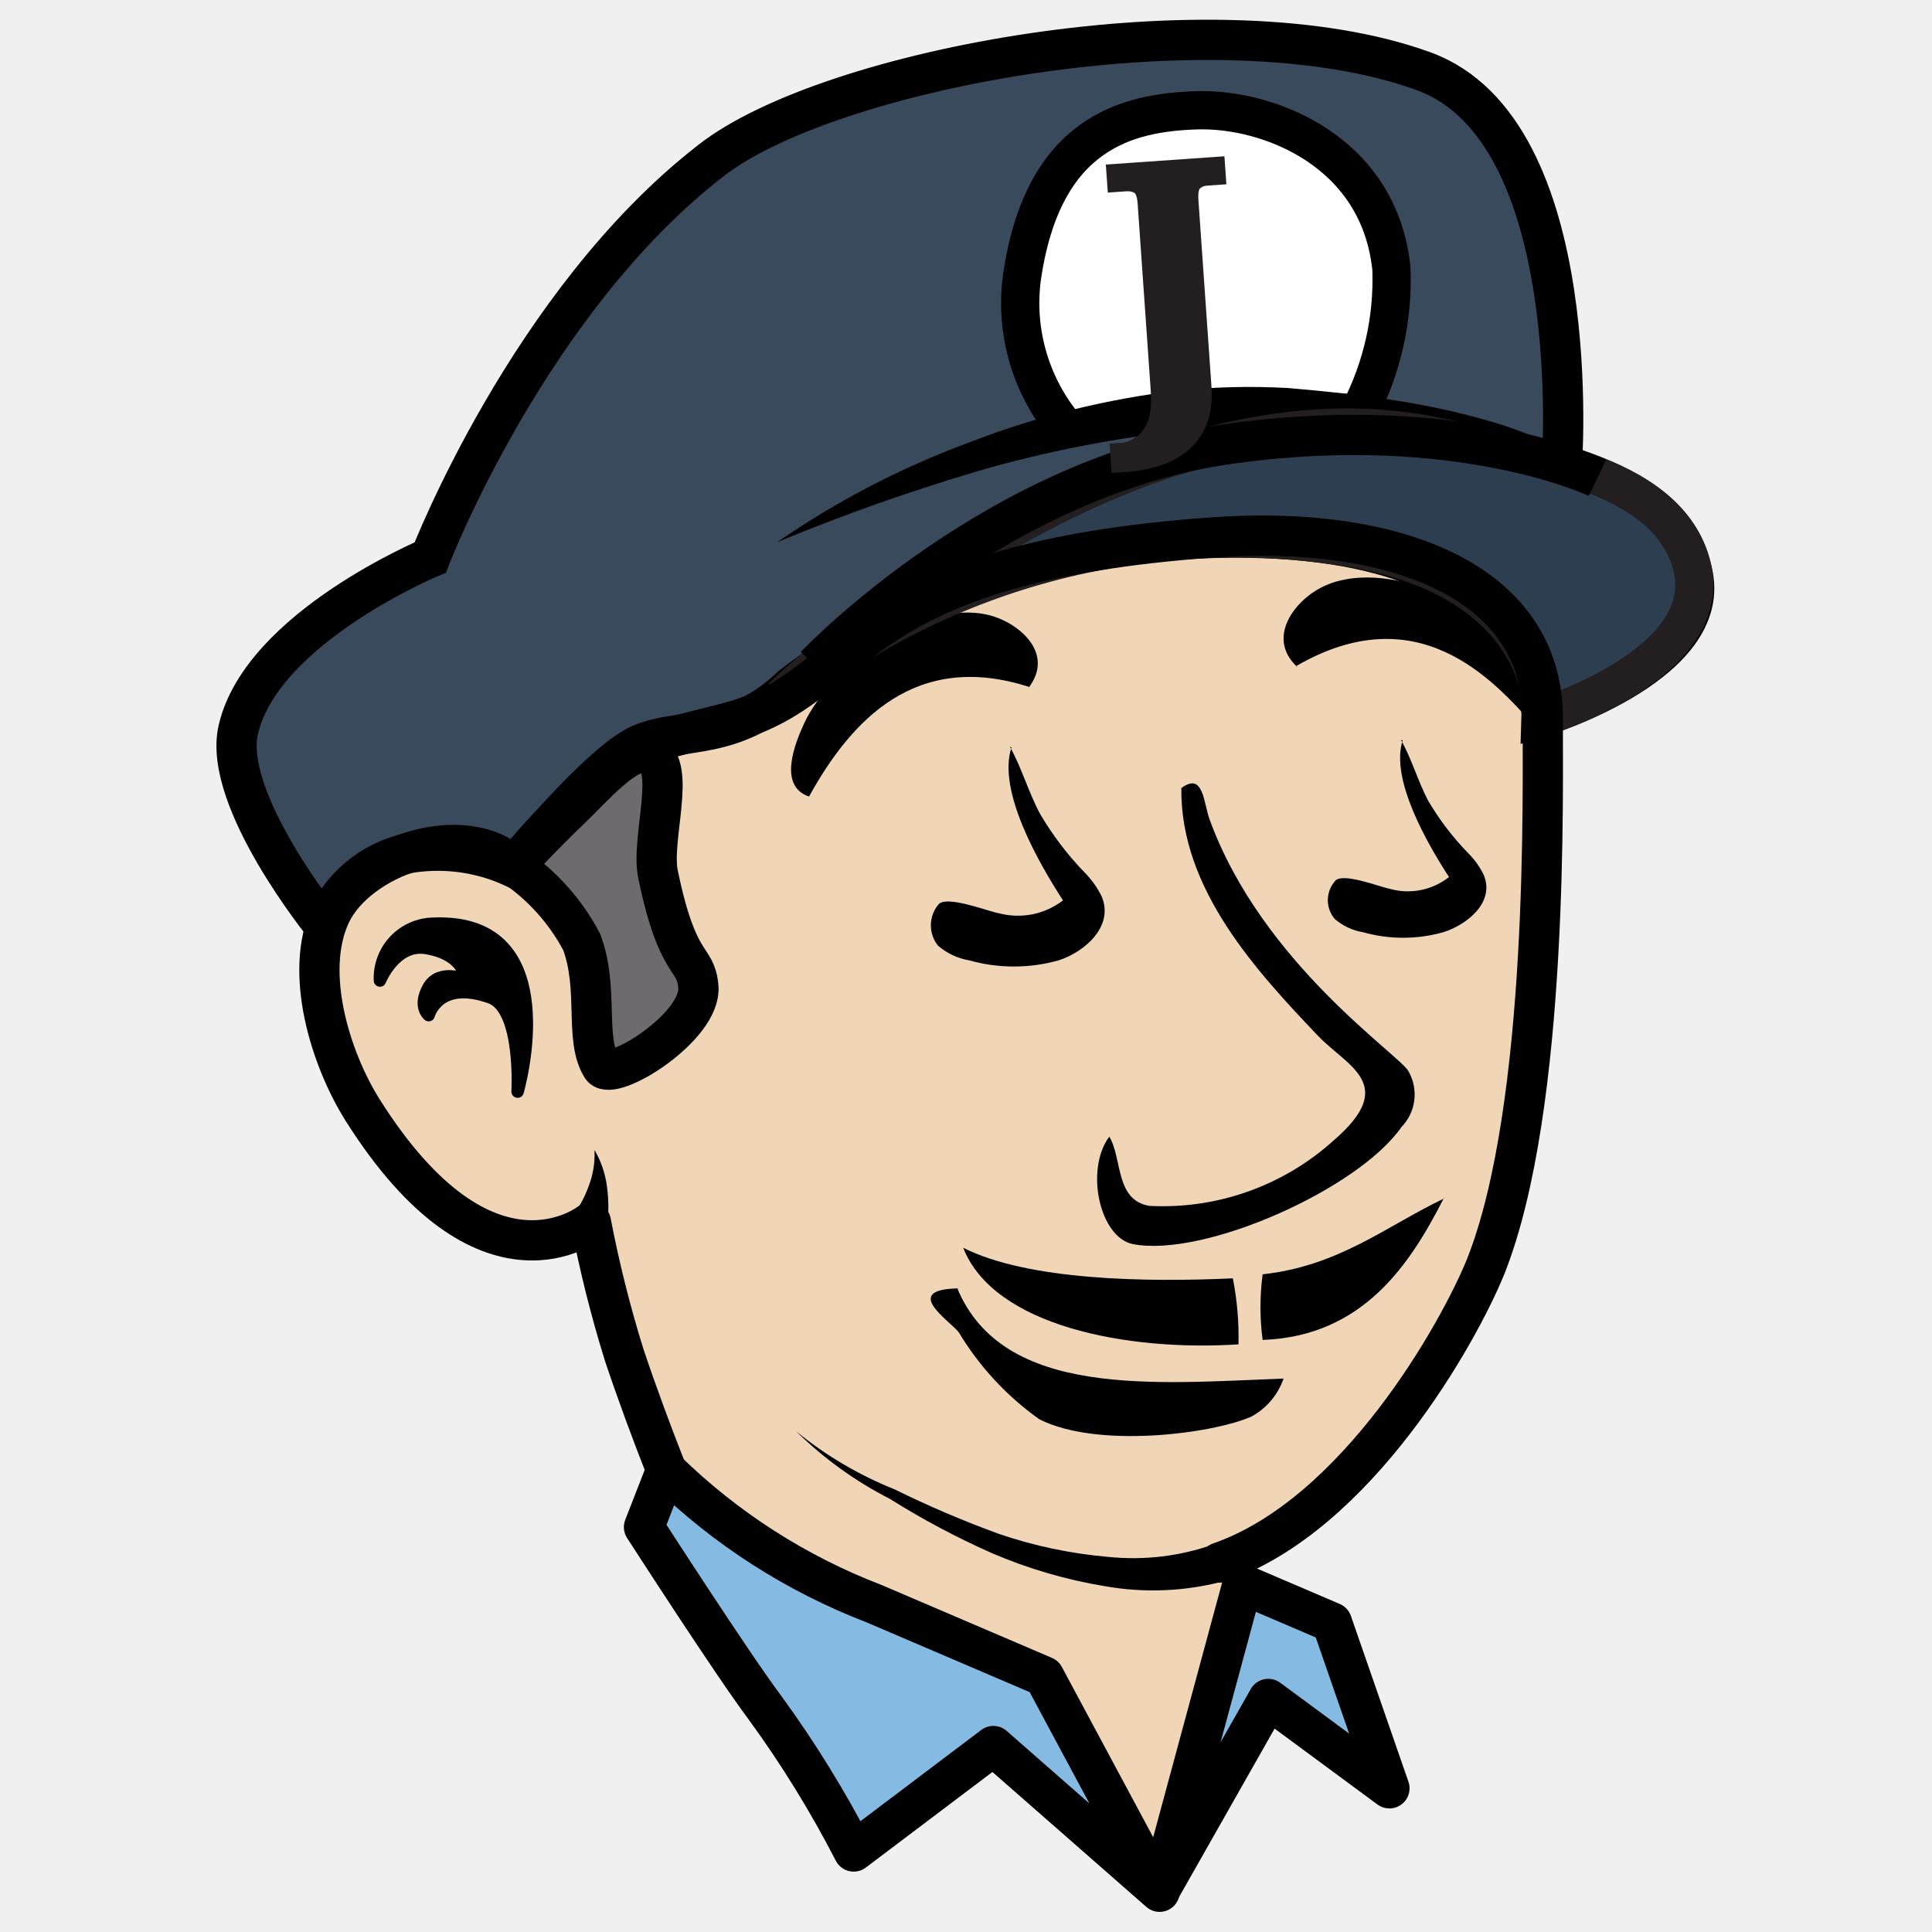
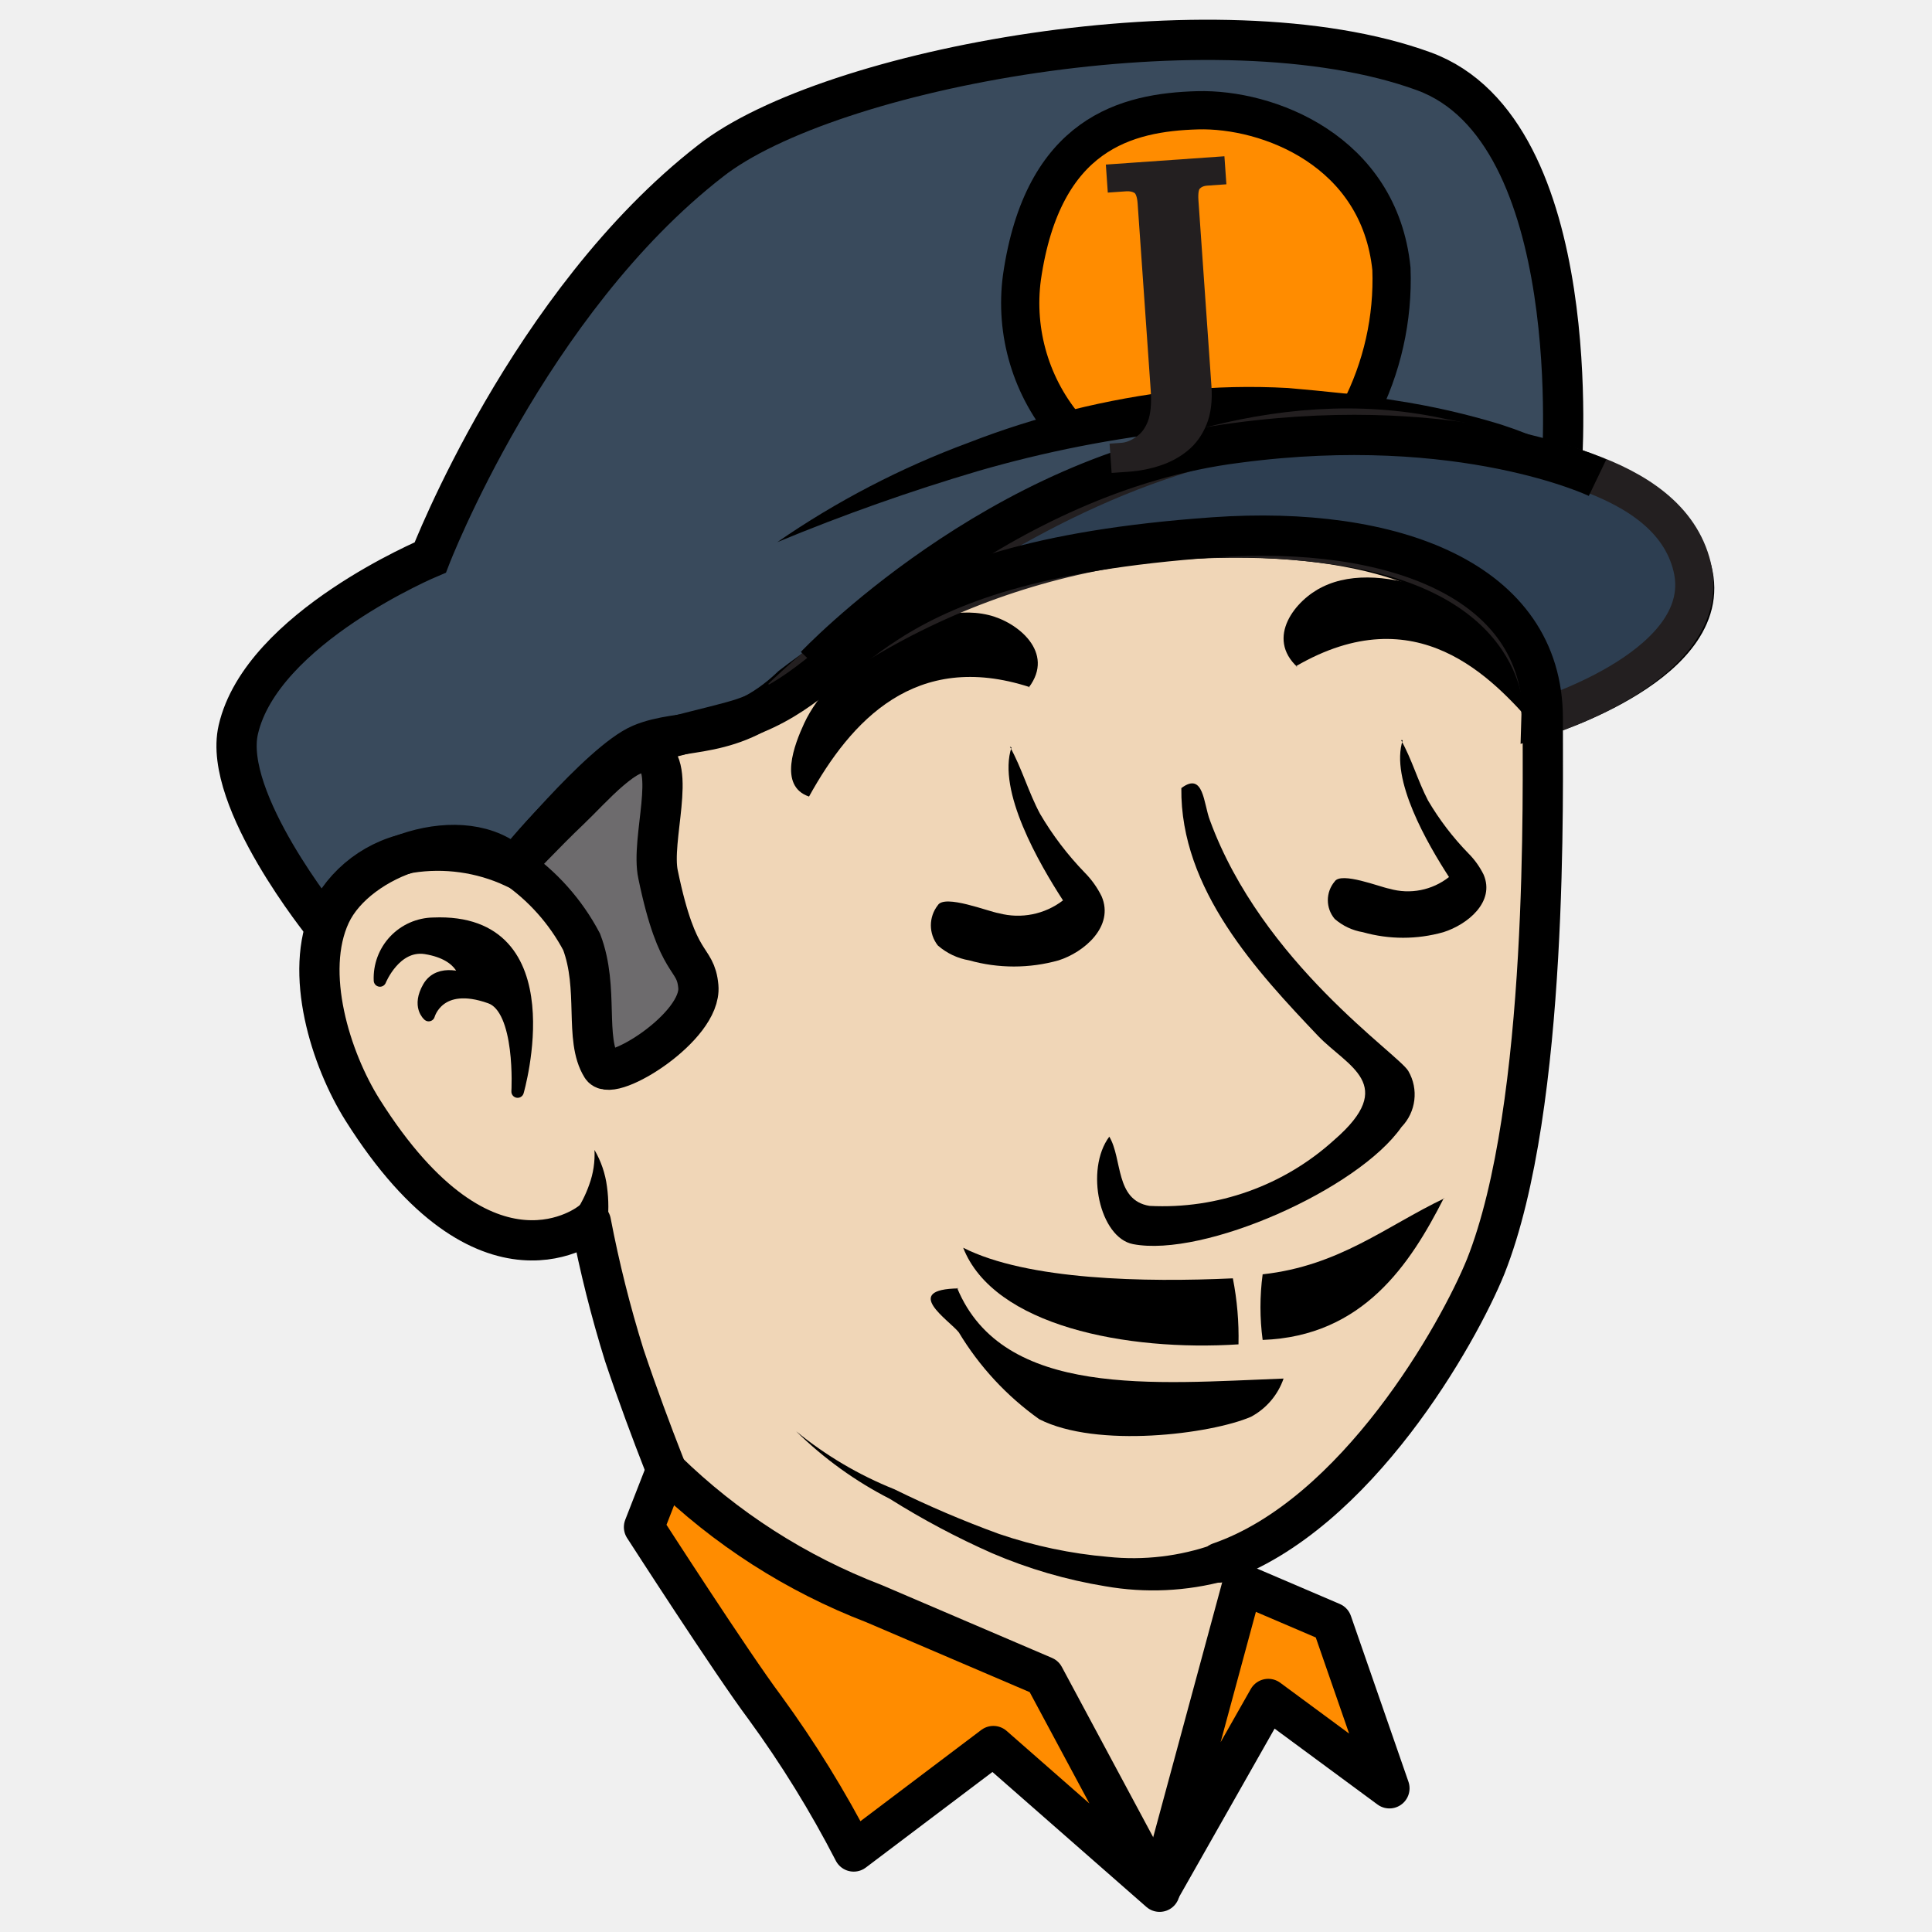
<svg xmlns="http://www.w3.org/2000/svg" id="Слой_1" data-name="Слой 1" viewBox="0 0 48 48">
  <defs>
-     <style>.cls-1{fill:#f0d6b7;}.cls-2{fill:#6d6b6d;}.cls-10,.cls-11,.cls-2,.cls-4,.cls-5,.cls-9{stroke:#000;}.cls-2,.cls-4,.cls-5,.cls-6,.cls-8{stroke-miterlimit:10;}.cls-3{fill:#394a5c;}.cls-4{fill:#fff;}.cls-4,.cls-6{stroke-width:0.95px;}.cls-10,.cls-5{fill:none;}.cls-6{fill:#2d3e51;}.cls-6,.cls-8{stroke:#231f20;}.cls-7,.cls-8{isolation:isolate;}.cls-8{font-size:7.71px;fill:#231f20;stroke-width:0.29px;font-family:Georgia-Bold, Georgia;font-weight:700;}.cls-10,.cls-9{stroke-linecap:round;}.cls-10,.cls-11,.cls-9{stroke-linejoin:round;}.cls-9{stroke-width:0.31px;}.cls-11{fill:#85bbe3;}</style>
+     <style>
+       .cls-1{fill:#f0d6b7;}.cls-2{fill:#6d6b6d;}.cls-10,.cls-11,.cls-2,.cls-4,.cls-5,.cls-9{stroke:#000;}.cls-2,.cls-4,.cls-5,.cls-6,.cls-8{stroke-miterlimit:10;}.cls-3{fill:#394a5c;}.cls-4{fill:#FF8C00;}.cls-4,.cls-6{stroke-width:0.95px;}.cls-10,.cls-5{fill:none;}.cls-6{fill:#2d3e51;}.cls-6,.cls-8{stroke:#231f20;}.cls-7,.cls-8{isolation:isolate;}.cls-8{font-size:7.71px;fill:#231f20;stroke-width:0.29px;font-family:Georgia-Bold,
+       Georgia;font-weight:700;}.cls-10,.cls-9{stroke-linecap:round;}.cls-10,.cls-11,.cls-9{stroke-linejoin:round;}.cls-9{stroke-width:0.31px;}.cls-11{fill:#FF8C00;}
+     </style>
  </defs>
  <path class="cls-1" d="M31,39c2-1,5.22-5.89,5.91-7.54,1.65-4,1.41-12,1.42-13.62,0-3.44-3.73-4.81-8.17-4.5-8.95.63-8.73,3.48-11.69,4.49-.62.21-2.06.48-2.65.78a15.79,15.79,0,0,0-3.05,2.91c-1.23-1.18-3.89-.25-4.56,1.19s0,3.59.8,4.86c3.09,4.9,5.67,2.78,5.67,2.78a30.22,30.22,0,0,0,.83,3.31c.67,2,1.43,3.8,1.43,3.8L28.41,47.1Z" />
  <path id="path100" d="M25.58,17.07c-2.84-.92-4.44.84-5.48,2.72-.77-.26-.36-1.3-.12-1.82.64-1.38,2.89-3.1,4.58-2.69.72.17,1.66.93,1,1.8" />
  <path id="path100-2" data-name="path100" d="M32.2,16.55c3-1.74,4.87.29,5.93,1.5.7-.41.08-1.34-.27-1.81-.92-1.21-3.48-2.41-5-1.66-.67.32-1.43,1.26-.62,2" />
  <path id="path104" d="M25.09,18.55c.3.54.46,1.13.75,1.67a7.69,7.69,0,0,0,1.11,1.46,2.25,2.25,0,0,1,.42.59c.32.75-.44,1.39-1.07,1.59a4.11,4.11,0,0,1-2.22,0,1.59,1.59,0,0,1-.78-.37.81.81,0,0,1,0-1c.17-.28,1.26.16,1.52.2a1.84,1.84,0,0,0,1.59-.32c-.59-.91-1.64-2.72-1.28-3.8" />
  <path id="path106" d="M28.15,30.91c-.83-.16-1.2-1.85-.59-2.67.33.55.14,1.58,1,1.72a6.34,6.34,0,0,0,4.59-1.64c1.59-1.38.33-1.82-.4-2.58-1.51-1.59-3.43-3.64-3.4-6.16.56-.42.55.39.71.8,1.3,3.55,4.69,5.81,4.93,6.23A1.16,1.16,0,0,1,34.82,28C33.74,29.55,29.91,31.25,28.15,30.91Z" />
  <path id="path110" d="M35.87,29.77c-.83,1.63-2,3.43-4.5,3.52a6.16,6.16,0,0,1,0-1.63c1.91-.21,3.07-1.2,4.52-1.89" />
  <path id="path112" d="M23.93,31c1.6.81,4.53.86,6.7.76a7.58,7.58,0,0,1,.14,1.64c-2.78.18-6.08-.46-6.84-2.4" />
  <path id="path114" d="M23.78,32c1.14,2.75,4.92,2.37,8.11,2.25a1.71,1.71,0,0,1-.81.95c-1,.43-3.83.79-5.26.06a7.2,7.2,0,0,1-2-2.16c-.24-.3-1.44-1.07,0-1.09" />
  <path class="cls-2" d="M12.77,21.52a5.24,5.24,0,0,1,1.68,1.88c.44,1.16.06,2.41.5,3.11.25.39,2.49-1,2.4-2-.07-.78-.51-.41-1-2.78-.19-.87.48-2.72-.21-3-.51-.24-1.43.86-2,1.4S12.77,21.52,12.77,21.52Z" />
  <path class="cls-3" d="M10.69,13.85S6.81,15,6.08,18.3C5.47,21,8.06,23,8.06,23a2.9,2.9,0,0,1,2.12-1.81,2.69,2.69,0,0,1,2.17.49l3.57-3.19A6.31,6.31,0,0,0,19.68,17,18.23,18.23,0,0,1,27.3,13.6c11.18-1.47,11,4.2,11,4.2s4.29-1.31,3.7-3.73c-.48-1.95-3.2-2.44-3.2-2.44s.72-9.79-4.38-10.34C30.24.85,22.51.08,18.12,3.51S10.69,13.85,10.69,13.85Z" />
  <path class="cls-4" d="M26.53,10.69a4.81,4.81,0,0,1-1.14-3.8C25.91,3.3,28,2.79,29.75,2.74s4.52,1,4.82,3.94a7.16,7.16,0,0,1-.8,3.56Z" />
  <path class="cls-3" d="M39.68,11.83s-.84-1.33-7.6-1.72c-6.34-.36-12.75,3.4-12.75,3.4" />
  <path d="M39.68,11.83A5.79,5.79,0,0,0,37.22,11c-.86-.14-1.73-.23-2.61-.3a27.09,27.09,0,0,0-5.2,0,29.54,29.54,0,0,0-5.1,1,50.11,50.11,0,0,0-5,1.77A21.46,21.46,0,0,1,24.06,11,21.13,21.13,0,0,1,29.3,9.7,17.53,17.53,0,0,1,32,9.64c.89.08,1.78.16,2.67.31a18.31,18.31,0,0,1,2.63.6,10.46,10.46,0,0,1,1.26.5A2.8,2.8,0,0,1,39.68,11.83Z" />
  <path class="cls-5" d="M10.69,13.85S6.5,15.6,5.92,18.13C5.52,19.87,8.06,23,8.06,23a2.9,2.9,0,0,1,2.12-1.81,4.48,4.48,0,0,1,2.58.36s2.15-2.63,3.16-3.06,2.3-.05,3.75-1.44A18.23,18.23,0,0,1,27.3,13.6c11.18-1.47,11,4.2,11,4.2s4.48-1.37,3.7-3.73c-.51-1.54-3.2-2.44-3.2-2.44s.64-8.38-3.43-9.86C30.24-.1,20.58,1.69,17.65,4,13.13,7.51,10.69,13.85,10.69,13.85Z" />
  <path class="cls-6" d="M33.78,13.65c4.72.91,4.56,4.16,4.56,4.16s4.29-1.31,3.7-3.73-4.37-2.81-6.29-3.22c-8-1.72-16.33,6.47-16.33,6.47A17.92,17.92,0,0,1,33.78,13.65Z" />
  <path class="cls-5" d="M20.26,16.54S24.8,11.74,30.75,11c5.59-.74,8.94.87,8.94.87" />
  <g id="text5675" class="cls-7">
    <text class="cls-8" transform="matrix(1, -0.07, 0.07, 1, 27.78, 9.74)">J</text>
  </g>
  <path id="path104-2" data-name="path104" d="M34.81,18.39c.27.48.41,1,.67,1.5a6.89,6.89,0,0,0,1,1.31,2,2,0,0,1,.38.53c.29.68-.4,1.24-1,1.43a3.68,3.68,0,0,1-2,0,1.42,1.42,0,0,1-.7-.33.72.72,0,0,1,0-.93c.16-.25,1.13.14,1.36.18A1.65,1.65,0,0,0,36,21.79c-.53-.82-1.47-2.43-1.15-3.4" />
  <path class="cls-9" d="M9.44,24.36a1.35,1.35,0,0,1,1.33-1.41c3.34-.14,2.09,4.17,2.09,4.17s.12-2.06-.68-2.34c-1.29-.46-1.53.44-1.53.44s-.27-.22,0-.69.92-.19.92-.19,0-.63-1-.79C9.81,23.44,9.44,24.36,9.44,24.36Z" />
  <path d="M14.77,28.57a2.41,2.41,0,0,1,.31.91,3.67,3.67,0,0,1,0,1l-.82-.31a3,3,0,0,0,.38-.74A2.19,2.19,0,0,0,14.77,28.57Z" />
  <path class="cls-10" d="M30.3,38.82c3.41-1.18,5.94-5.7,6.61-7.35,1.59-4,1.41-12,1.42-13.62,0-3.44-3.73-4.81-8.17-4.5-8.95.63-8.73,3.48-11.69,4.49-.62.21-2.06.48-2.65.78a15.79,15.79,0,0,0-3.05,2.91c-1.23-1.18-3.89-.25-4.56,1.19s0,3.59.8,4.86c3.09,4.9,5.67,2.78,5.67,2.78a30.22,30.22,0,0,0,.83,3.31c.67,2,1.43,3.8,1.43,3.8" />
  <path d="M19.78,35.56A9.33,9.33,0,0,0,22.22,37a26.17,26.17,0,0,0,2.6,1.11,11.44,11.44,0,0,0,2.71.57,6,6,0,0,0,2.62-.31l.31.9a6.87,6.87,0,0,1-3,.14,12.06,12.06,0,0,1-2.81-.82,19.91,19.91,0,0,1-2.54-1.35A9.45,9.45,0,0,1,19.78,35.56Z" />
  <path class="cls-11" d="M21.21,46A27.25,27.25,0,0,0,19,42.42c-.81-1.08-3-4.48-3-4.48l.55-1.41a15.15,15.15,0,0,0,5.16,3.31l4.23,1.81L28.81,47l-4.13-3.62Z" />
  <polygon class="cls-11" points="28.81 46.97 30.87 39.36 33.09 40.31 34.52 44.43 31.51 42.21 28.81 46.97" />
</svg>
